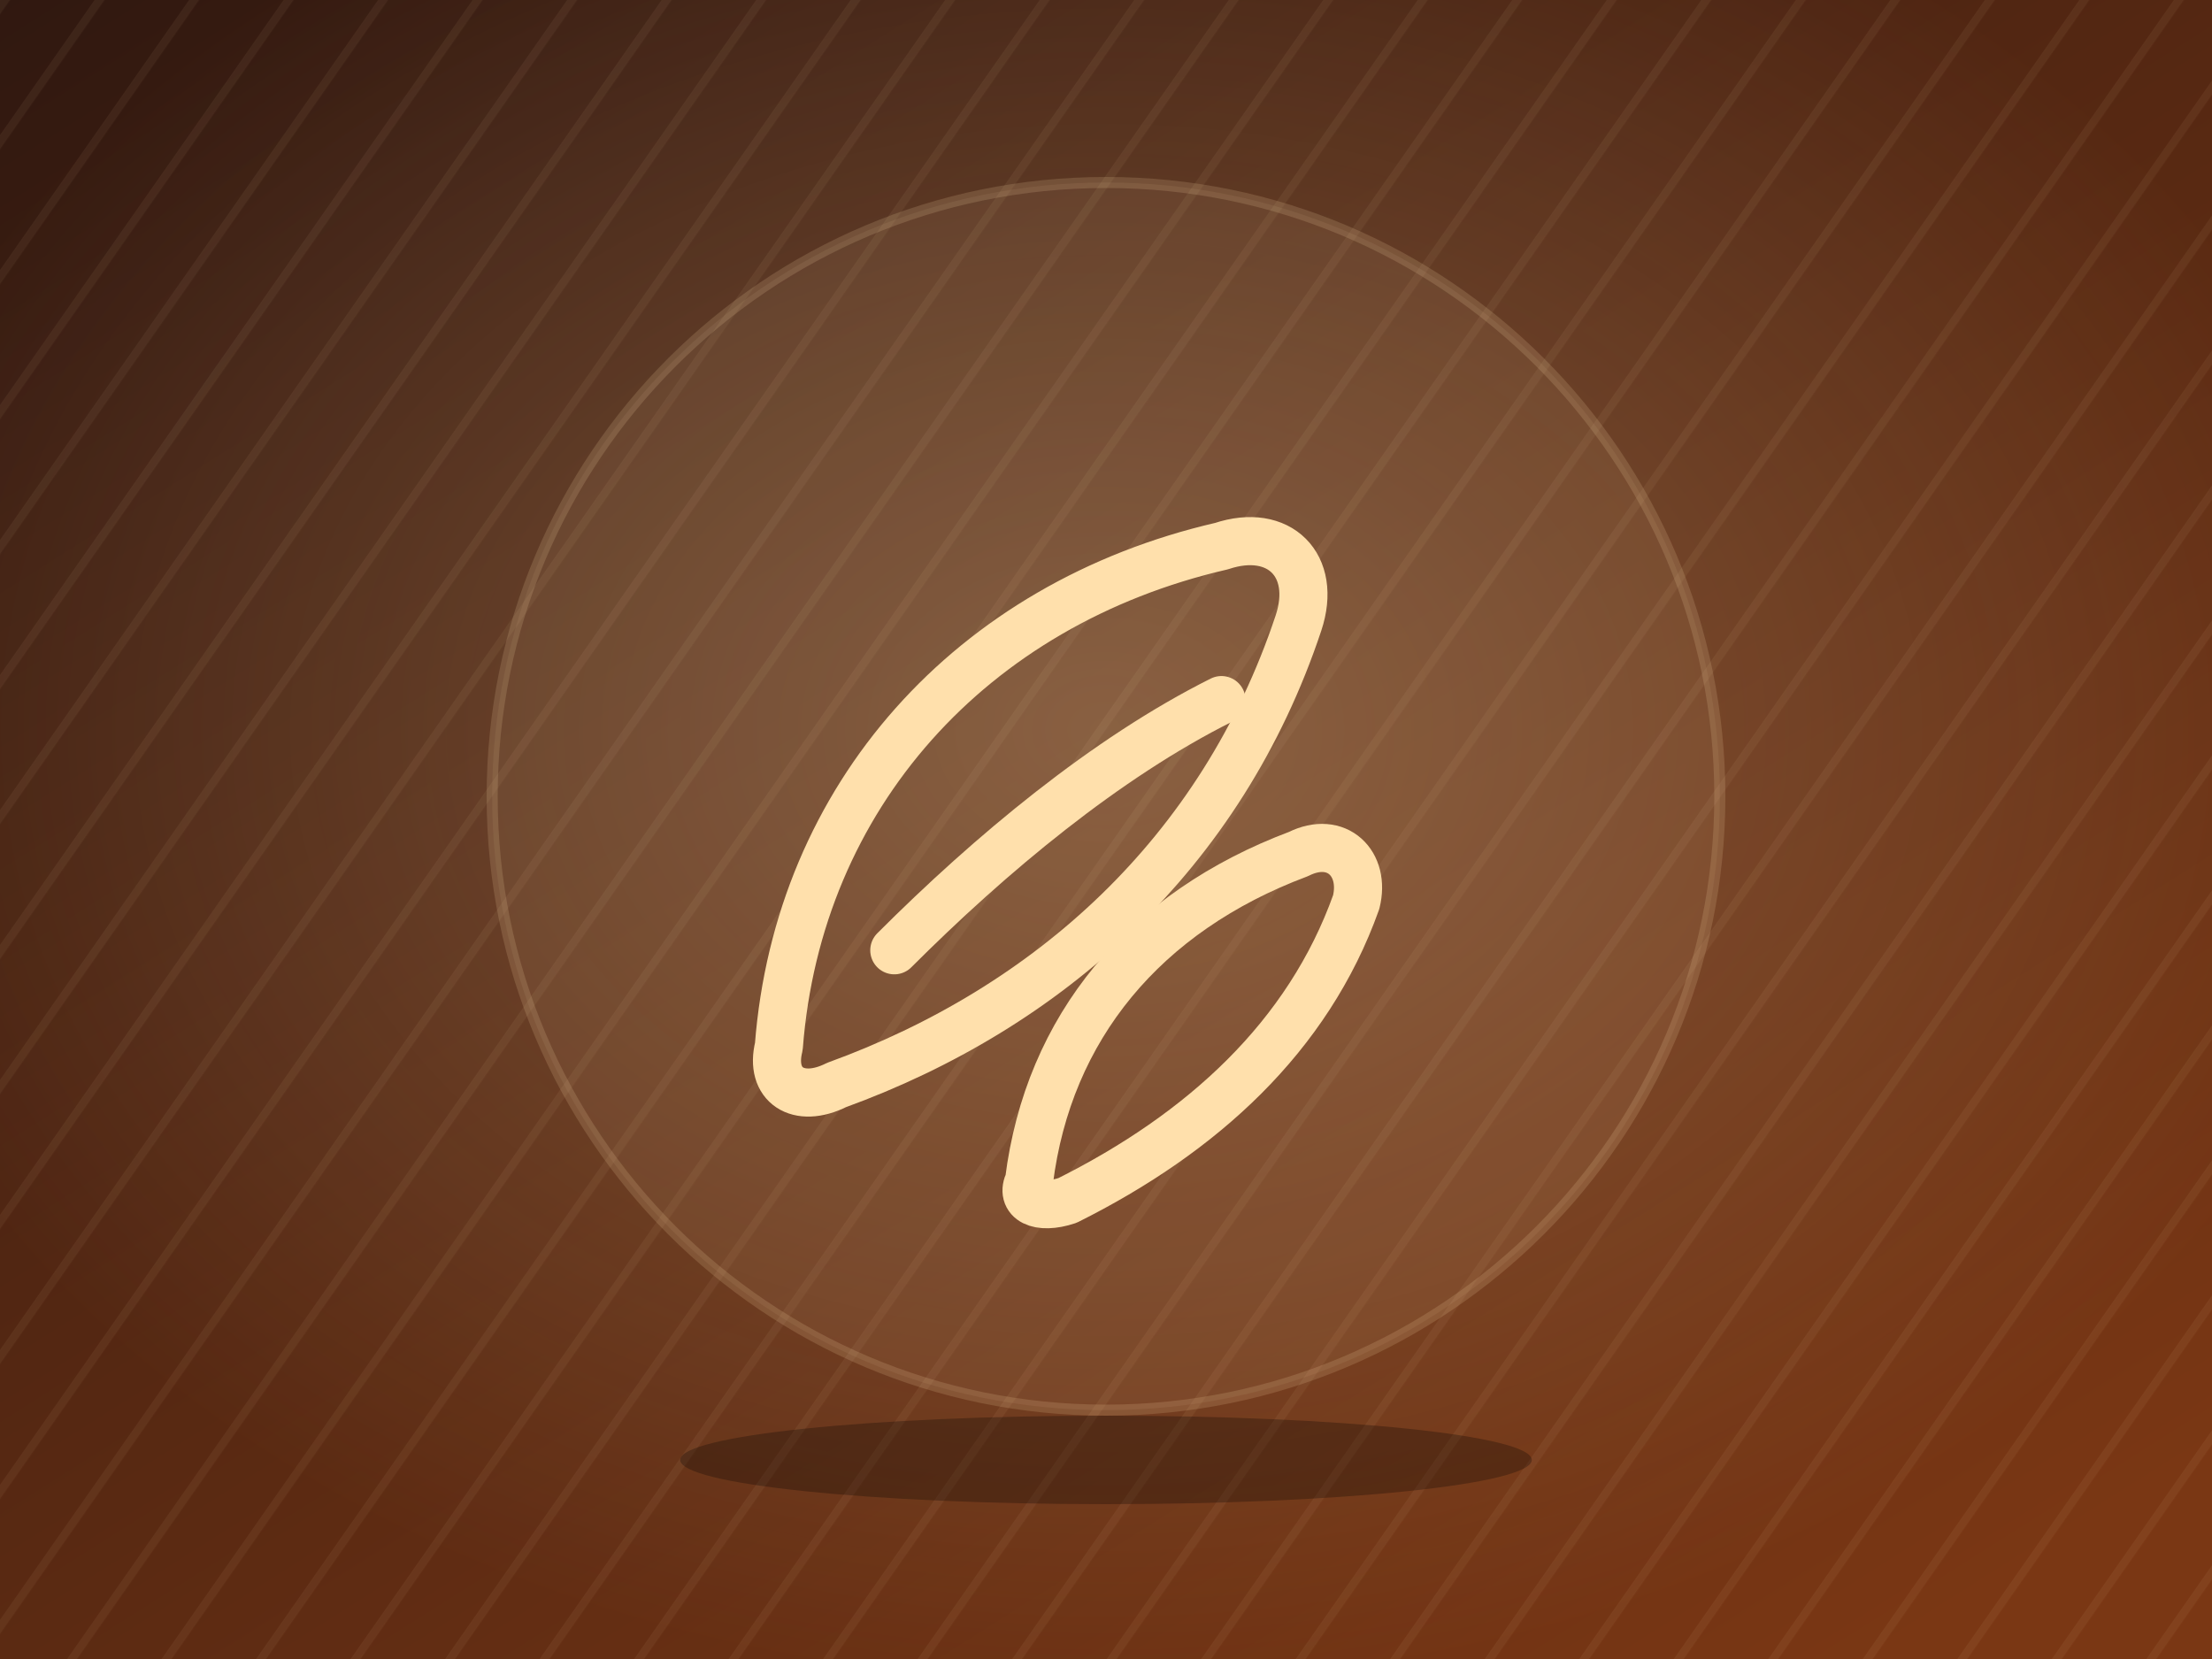
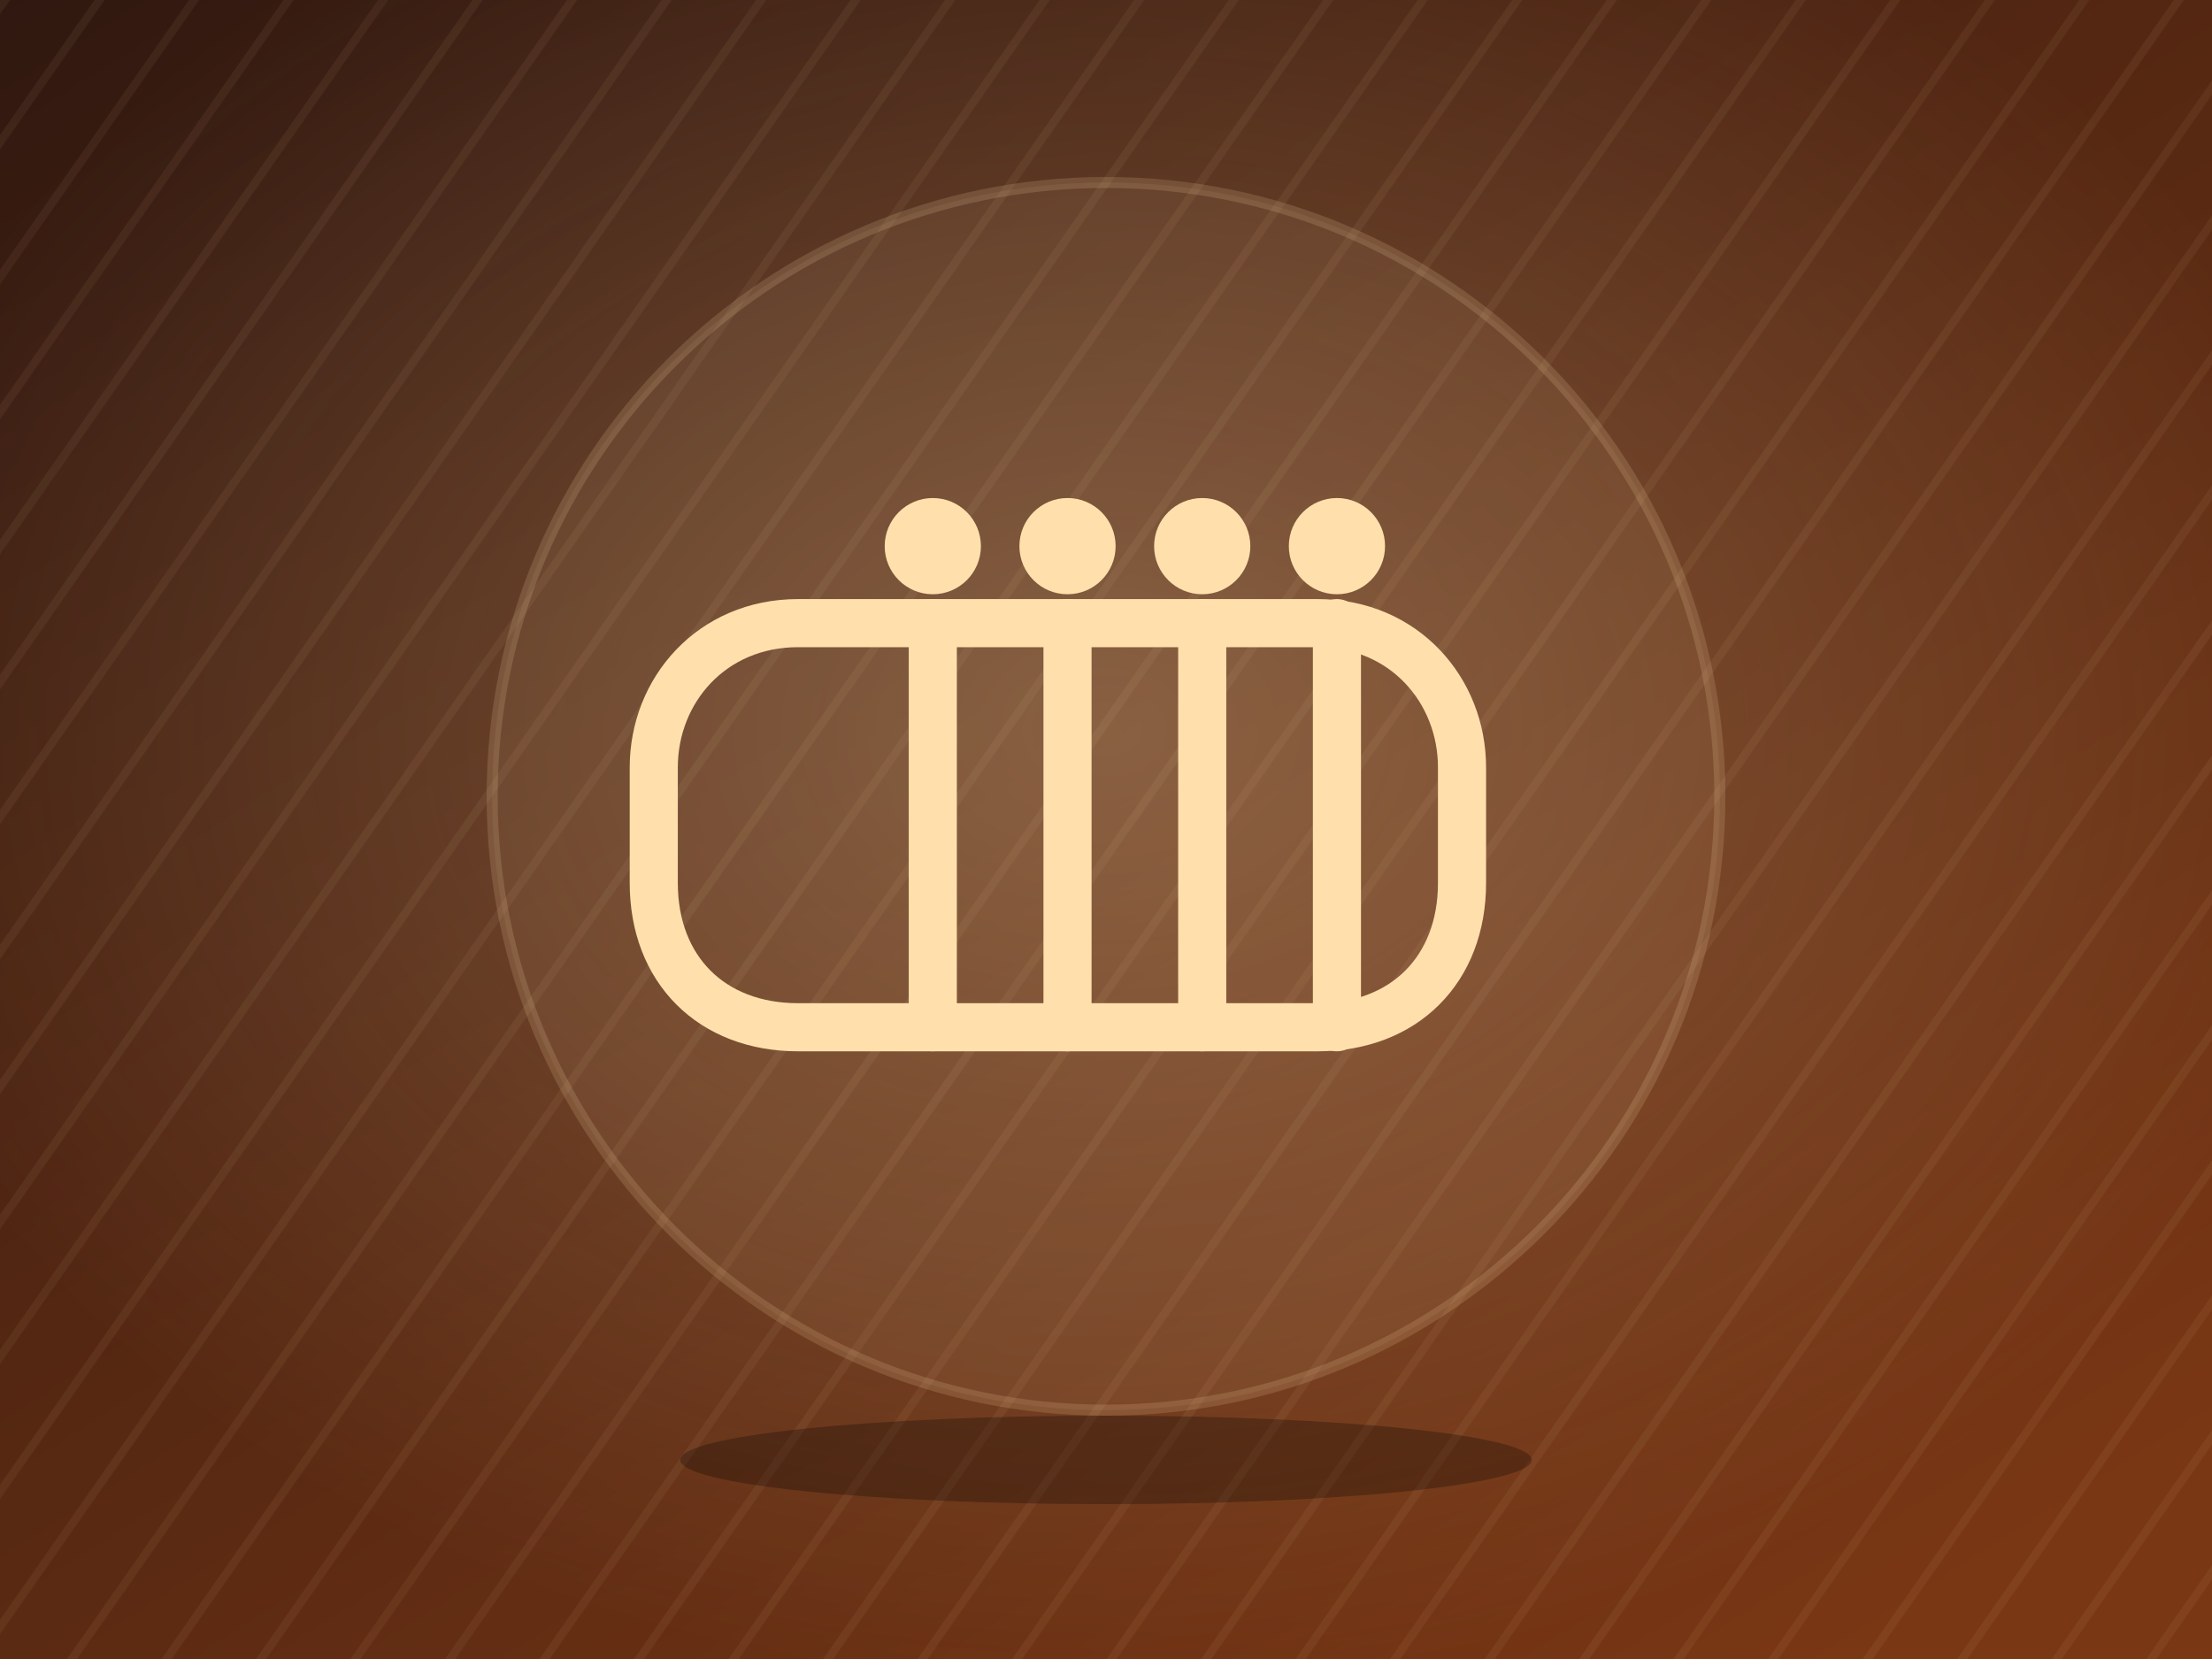
<svg xmlns="http://www.w3.org/2000/svg" viewBox="0 0 400 300" width="400" height="300" role="img">
  <defs>
-     <linearGradient id="bd2" x1="0" y1="0" x2=".85" y2="1">
+     <linearGradient id="bx0" x1="0" y1="0" x2=".85" y2="1">
      <stop offset="0" stop-color="#301810" />
      <stop offset="1" stop-color="#7A3714" />
    </linearGradient>
-     <radialGradient id="gd2" cx="50%" cy="44%" r="58%">
+     <radialGradient id="gx0" cx="50%" cy="44%" r="58%">
      <stop offset="0" stop-color="#FFE0AC" stop-opacity=".26" />
      <stop offset="1" stop-color="#FFE0AC" stop-opacity="0" />
    </radialGradient>
-     <pattern id="pd2" width="14" height="14" patternTransform="rotate(35)" patternUnits="userSpaceOnUse">
+     <pattern id="px0" width="14" height="14" patternTransform="rotate(35)" patternUnits="userSpaceOnUse">
      <line x1="0" y1="0" x2="0" y2="14" stroke="#FFE0AC" stroke-opacity=".06" stroke-width="3" />
    </pattern>
  </defs>
-   <rect width="400" height="300" fill="url(#bd2)" />
-   <rect width="400" height="300" fill="url(#pd2)" />
-   <rect width="400" height="300" fill="url(#gd2)" />
+   <rect width="400" height="300" fill="url(#bx0)" />
+   <rect width="400" height="300" fill="url(#px0)" />
+   <rect width="400" height="300" fill="url(#gx0)" />
  <circle cx="200" cy="144" r="111" fill="#FFE0AC" fill-opacity=".07" stroke="#FFE0AC" stroke-opacity=".16" stroke-width="2" />
  <g transform="translate(113.0 57.0) scale(1.74)" fill="none" stroke="#FFE0AC" stroke-width="5" stroke-linecap="round" stroke-linejoin="round" color="#FFE0AC">
-     <path d="M16 76c2-26 20-46 46-52 6-2 10 2 8 8-8 24-26 40-48 48-4 2-7 0-6-4Z" />
-     <path d="M42 90c2-16 12-28 28-34 4-2 7 1 6 5-5 14-16 24-30 31-3 1-5 0-4-2Z" />
-     <path d="M28 66c10-10 22-20 34-26" />
+     <path d="M18 32h54c9 0 15 7 15 15v12c0 9-6 15-15 15H18c-9 0-15-6-15-15V47c0-8 6-15 15-15Z" />
+     <path d="M32 32v42M46 32v42M60 32v42M74 32v42" />
+     <circle cx="32" cy="24" r="5" fill="currentColor" stroke="none" />
+     <circle cx="46" cy="24" r="5" fill="currentColor" stroke="none" />
+     <circle cx="60" cy="24" r="5" fill="currentColor" stroke="none" />
+     <circle cx="74" cy="24" r="5" fill="currentColor" stroke="none" />
  </g>
  <ellipse cx="200" cy="264" rx="77" ry="8" fill="#000" fill-opacity=".26" />
</svg>
